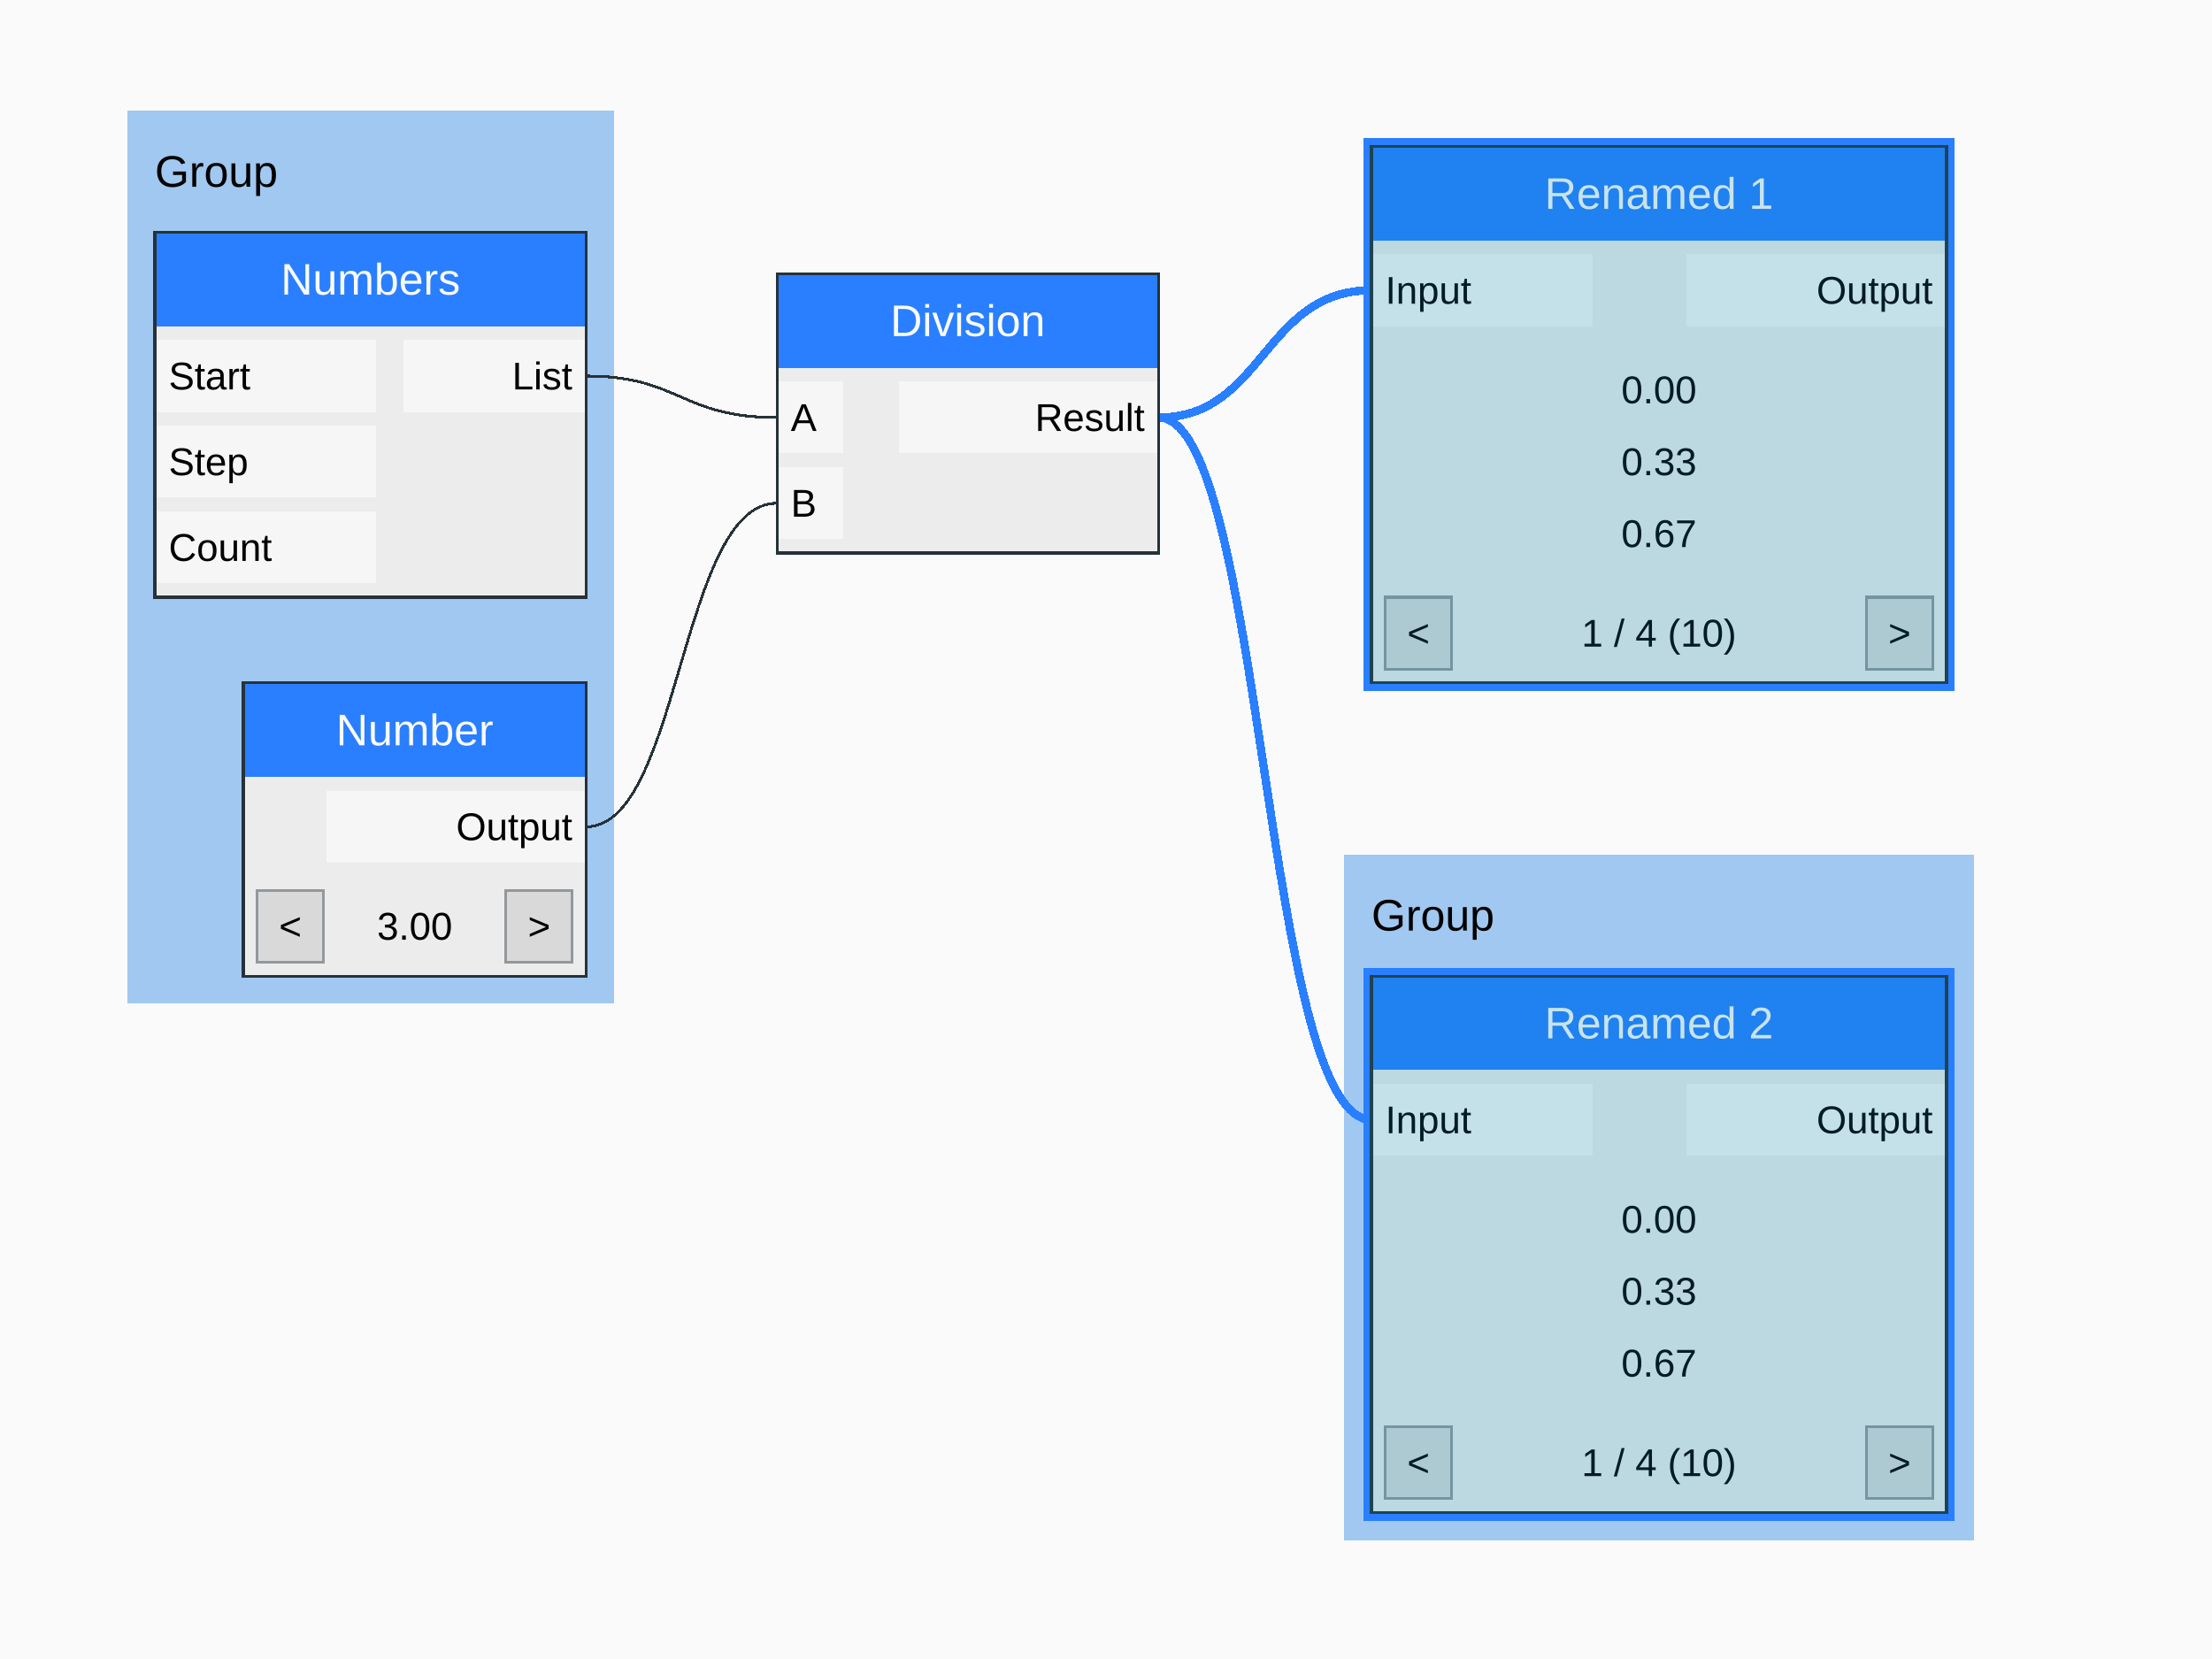
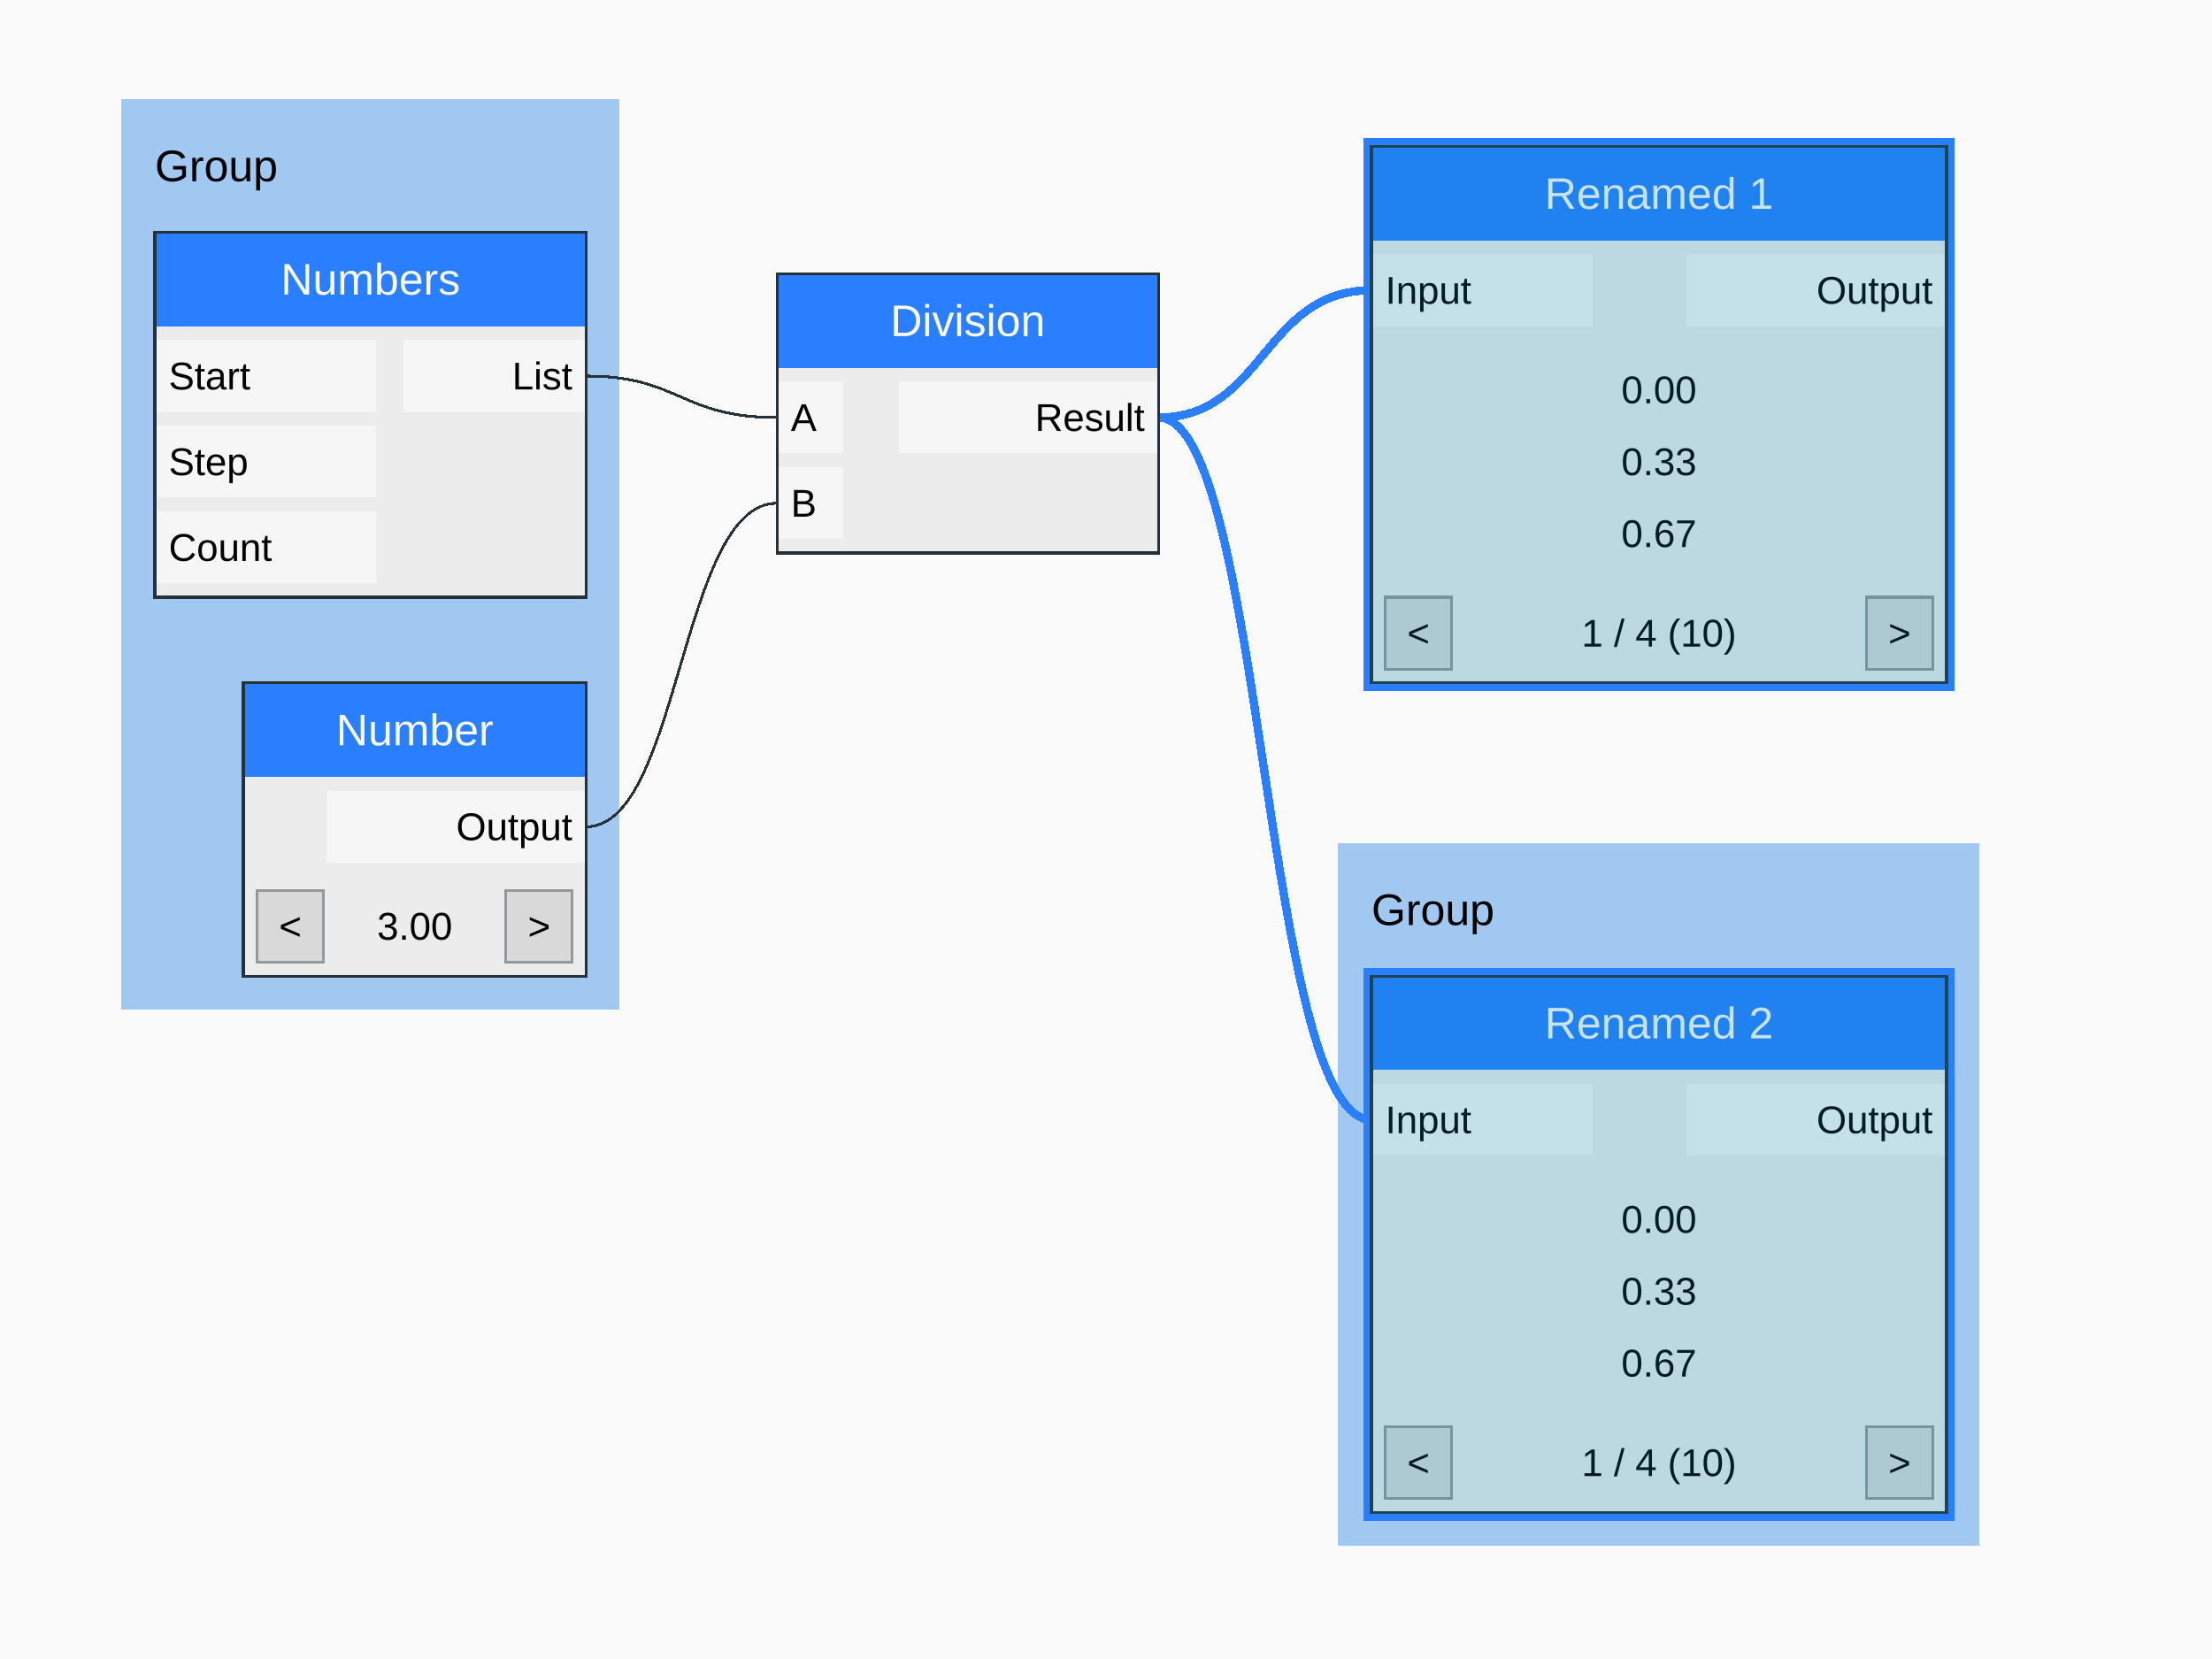
<svg xmlns="http://www.w3.org/2000/svg" version="1.1" width="800" height="600" shape-rendering="crispEdges">
  <rect x="0" y="0" width="800" height="600" style="fill:rgb(250,250,250);" />
-   <rect x="46" y="40" width="176" height="323" style="fill:rgb(160,200,240);" />
-   <text x="56" y="62" dominant-baseline="central" text-anchor="start" style="fill:rgb(0,0,0);font-family:Arial;font-size:16px;">Group</text>
-   <rect x="486" y="309" width="228" height="248" style="fill:rgb(160,200,240);" />
-   <text x="496" y="331" dominant-baseline="central" text-anchor="start" style="fill:rgb(0,0,0);font-family:Arial;font-size:16px;">Group</text>
+   <rect x="44" y="36" width="180" height="329" style="fill:rgb(160,200,240);" />
+   <text x="56" y="60" dominant-baseline="central" text-anchor="start" style="fill:rgb(0,0,0);font-family:Arial;font-size:16px;">Group</text>
+   <rect x="484" y="305" width="232" height="254" style="fill:rgb(160,200,240);" />
+   <text x="496" y="329" dominant-baseline="central" text-anchor="start" style="fill:rgb(0,0,0);font-family:Arial;font-size:16px;">Group</text>
  <path d="M212,136 C246,136 246,151 281,151" style="fill:none;stroke-width:1px;stroke:rgb(38,50,56);" />
  <path d="M212,299 C246,299 246,182 281,182" style="fill:none;stroke-width:1px;stroke:rgb(38,50,56);" />
  <path d="M419,151 C457,151 457,105 496,105" style="fill:none;stroke-width:3px;stroke:rgb(41,127,255);" />
  <path d="M419,151 C457,151 457,405 496,405" style="fill:none;stroke-width:3px;stroke:rgb(41,127,255);" />
  <rect x="56" y="84" width="156" height="34" style="fill:rgb(41,127,255);" />
  <text x="134" y="101" dominant-baseline="central" text-anchor="middle" style="fill:rgb(250,250,250);font-family:Arial;font-size:16px;">Numbers</text>
  <rect x="56" y="118" width="156" height="98" style="fill:rgb(236,236,236);" />
  <rect x="56" y="123" width="80" height="26" style="fill:rgb(246,246,246);" />
  <text x="61" y="136" dominant-baseline="central" text-anchor="start" style="fill:rgb(0,0,0);font-family:Arial;font-size:14px;">Start</text>
  <rect x="56" y="154" width="80" height="26" style="fill:rgb(246,246,246);" />
  <text x="61" y="167" dominant-baseline="central" text-anchor="start" style="fill:rgb(0,0,0);font-family:Arial;font-size:14px;">Step</text>
  <rect x="56" y="185" width="80" height="26" style="fill:rgb(246,246,246);" />
  <text x="61" y="198" dominant-baseline="central" text-anchor="start" style="fill:rgb(0,0,0);font-family:Arial;font-size:14px;">Count</text>
  <rect x="146" y="123" width="66" height="26" style="fill:rgb(246,246,246);" />
  <text x="207" y="136" dominant-baseline="central" text-anchor="end" style="fill:rgb(0,0,0);font-family:Arial;font-size:14px;">List</text>
  <rect x="56" y="84" width="156" height="132" style="fill:none;stroke-width:1px;stroke:rgb(38,50,56);" />
  <rect x="88" y="247" width="124" height="34" style="fill:rgb(41,127,255);" />
  <text x="150" y="264" dominant-baseline="central" text-anchor="middle" style="fill:rgb(250,250,250);font-family:Arial;font-size:16px;">Number</text>
  <rect x="88" y="281" width="124" height="36" style="fill:rgb(236,236,236);" />
  <rect x="118" y="286" width="94" height="26" style="fill:rgb(246,246,246);" />
  <text x="207" y="299" dominant-baseline="central" text-anchor="end" style="fill:rgb(0,0,0);font-family:Arial;font-size:14px;">Output</text>
  <rect x="88" y="317" width="124" height="36" style="fill:rgb(236,236,236);" />
  <text x="150" y="335" dominant-baseline="central" text-anchor="middle" style="fill:rgb(0,0,0);font-family:Arial;font-size:14px;">3.00</text>
  <rect x="93" y="322" width="24" height="26" style="fill:rgb(217,217,217);" />
  <text x="105" y="335" dominant-baseline="central" text-anchor="middle" style="fill:rgb(0,0,0);font-family:Arial;font-size:14px;">&lt;</text>
  <rect x="93" y="322" width="24" height="26" style="fill:none;stroke-width:1px;stroke:rgb(146,152,155);" />
  <rect x="183" y="322" width="24" height="26" style="fill:rgb(217,217,217);" />
  <text x="195" y="335" dominant-baseline="central" text-anchor="middle" style="fill:rgb(0,0,0);font-family:Arial;font-size:14px;">&gt;</text>
  <rect x="183" y="322" width="24" height="26" style="fill:none;stroke-width:1px;stroke:rgb(146,152,155);" />
  <rect x="88" y="247" width="124" height="106" style="fill:none;stroke-width:1px;stroke:rgb(38,50,56);" />
  <rect x="281" y="99" width="138" height="34" style="fill:rgb(41,127,255);" />
  <text x="350" y="116" dominant-baseline="central" text-anchor="middle" style="fill:rgb(250,250,250);font-family:Arial;font-size:16px;">Division</text>
  <rect x="281" y="133" width="138" height="67" style="fill:rgb(236,236,236);" />
  <rect x="281" y="138" width="24" height="26" style="fill:rgb(246,246,246);" />
  <text x="286" y="151" dominant-baseline="central" text-anchor="start" style="fill:rgb(0,0,0);font-family:Arial;font-size:14px;">A</text>
  <rect x="281" y="169" width="24" height="26" style="fill:rgb(246,246,246);" />
  <text x="286" y="182" dominant-baseline="central" text-anchor="start" style="fill:rgb(0,0,0);font-family:Arial;font-size:14px;">B</text>
  <rect x="325" y="138" width="94" height="26" style="fill:rgb(246,246,246);" />
  <text x="414" y="151" dominant-baseline="central" text-anchor="end" style="fill:rgb(0,0,0);font-family:Arial;font-size:14px;">Result</text>
  <rect x="281" y="99" width="138" height="101" style="fill:none;stroke-width:1px;stroke:rgb(38,50,56);" />
  <rect x="493" y="50" width="214" height="200" style="fill:rgb(41,127,255);" />
  <rect x="496" y="53" width="208" height="34" style="fill:rgb(32,129,240);" />
  <text x="600" y="70" dominant-baseline="central" text-anchor="middle" style="fill:rgb(200,227,236);font-family:Arial;font-size:16px;">Renamed 1</text>
  <rect x="496" y="87" width="208" height="36" style="fill:rgb(188,216,225);" />
  <rect x="496" y="92" width="80" height="26" style="fill:rgb(196,224,233);" />
  <text x="501" y="105" dominant-baseline="central" text-anchor="start" style="fill:rgb(0,27,36);font-family:Arial;font-size:14px;">Input</text>
  <rect x="610" y="92" width="94" height="26" style="fill:rgb(196,224,233);" />
  <text x="699" y="105" dominant-baseline="central" text-anchor="end" style="fill:rgb(0,27,36);font-family:Arial;font-size:14px;">Output</text>
  <rect x="496" y="123" width="208" height="88" style="fill:rgb(188,216,225);" />
  <text x="600" y="141" dominant-baseline="central" text-anchor="middle" style="fill:rgb(0,27,36);font-family:Arial;font-size:14px;">0.00</text>
  <text x="600" y="167" dominant-baseline="central" text-anchor="middle" style="fill:rgb(0,27,36);font-family:Arial;font-size:14px;">0.33</text>
  <text x="600" y="193" dominant-baseline="central" text-anchor="middle" style="fill:rgb(0,27,36);font-family:Arial;font-size:14px;">0.67</text>
  <rect x="496" y="211" width="208" height="36" style="fill:rgb(188,216,225);" />
  <text x="600" y="229" dominant-baseline="central" text-anchor="middle" style="fill:rgb(0,27,36);font-family:Arial;font-size:14px;">1 / 4 (10)</text>
  <rect x="501" y="216" width="24" height="26" style="fill:rgb(173,201,210);" />
  <text x="513" y="229" dominant-baseline="central" text-anchor="middle" style="fill:rgb(0,27,36);font-family:Arial;font-size:14px;">&lt;</text>
  <rect x="501" y="216" width="24" height="26" style="fill:none;stroke-width:1px;stroke:rgb(116,149,160);" />
  <rect x="675" y="216" width="24" height="26" style="fill:rgb(173,201,210);" />
  <text x="687" y="229" dominant-baseline="central" text-anchor="middle" style="fill:rgb(0,27,36);font-family:Arial;font-size:14px;">&gt;</text>
  <rect x="675" y="216" width="24" height="26" style="fill:none;stroke-width:1px;stroke:rgb(116,149,160);" />
  <rect x="496" y="53" width="208" height="194" style="fill:none;stroke-width:1px;stroke:rgb(30,67,81);" />
  <rect x="493" y="350" width="214" height="200" style="fill:rgb(41,127,255);" />
  <rect x="496" y="353" width="208" height="34" style="fill:rgb(32,129,240);" />
  <text x="600" y="370" dominant-baseline="central" text-anchor="middle" style="fill:rgb(200,227,236);font-family:Arial;font-size:16px;">Renamed 2</text>
  <rect x="496" y="387" width="208" height="36" style="fill:rgb(188,216,225);" />
  <rect x="496" y="392" width="80" height="26" style="fill:rgb(196,224,233);" />
  <text x="501" y="405" dominant-baseline="central" text-anchor="start" style="fill:rgb(0,27,36);font-family:Arial;font-size:14px;">Input</text>
  <rect x="610" y="392" width="94" height="26" style="fill:rgb(196,224,233);" />
  <text x="699" y="405" dominant-baseline="central" text-anchor="end" style="fill:rgb(0,27,36);font-family:Arial;font-size:14px;">Output</text>
  <rect x="496" y="423" width="208" height="88" style="fill:rgb(188,216,225);" />
  <text x="600" y="441" dominant-baseline="central" text-anchor="middle" style="fill:rgb(0,27,36);font-family:Arial;font-size:14px;">0.00</text>
  <text x="600" y="467" dominant-baseline="central" text-anchor="middle" style="fill:rgb(0,27,36);font-family:Arial;font-size:14px;">0.33</text>
  <text x="600" y="493" dominant-baseline="central" text-anchor="middle" style="fill:rgb(0,27,36);font-family:Arial;font-size:14px;">0.67</text>
  <rect x="496" y="511" width="208" height="36" style="fill:rgb(188,216,225);" />
  <text x="600" y="529" dominant-baseline="central" text-anchor="middle" style="fill:rgb(0,27,36);font-family:Arial;font-size:14px;">1 / 4 (10)</text>
  <rect x="501" y="516" width="24" height="26" style="fill:rgb(173,201,210);" />
  <text x="513" y="529" dominant-baseline="central" text-anchor="middle" style="fill:rgb(0,27,36);font-family:Arial;font-size:14px;">&lt;</text>
  <rect x="501" y="516" width="24" height="26" style="fill:none;stroke-width:1px;stroke:rgb(116,149,160);" />
  <rect x="675" y="516" width="24" height="26" style="fill:rgb(173,201,210);" />
  <text x="687" y="529" dominant-baseline="central" text-anchor="middle" style="fill:rgb(0,27,36);font-family:Arial;font-size:14px;">&gt;</text>
  <rect x="675" y="516" width="24" height="26" style="fill:none;stroke-width:1px;stroke:rgb(116,149,160);" />
  <rect x="496" y="353" width="208" height="194" style="fill:none;stroke-width:1px;stroke:rgb(30,67,81);" />
</svg>
